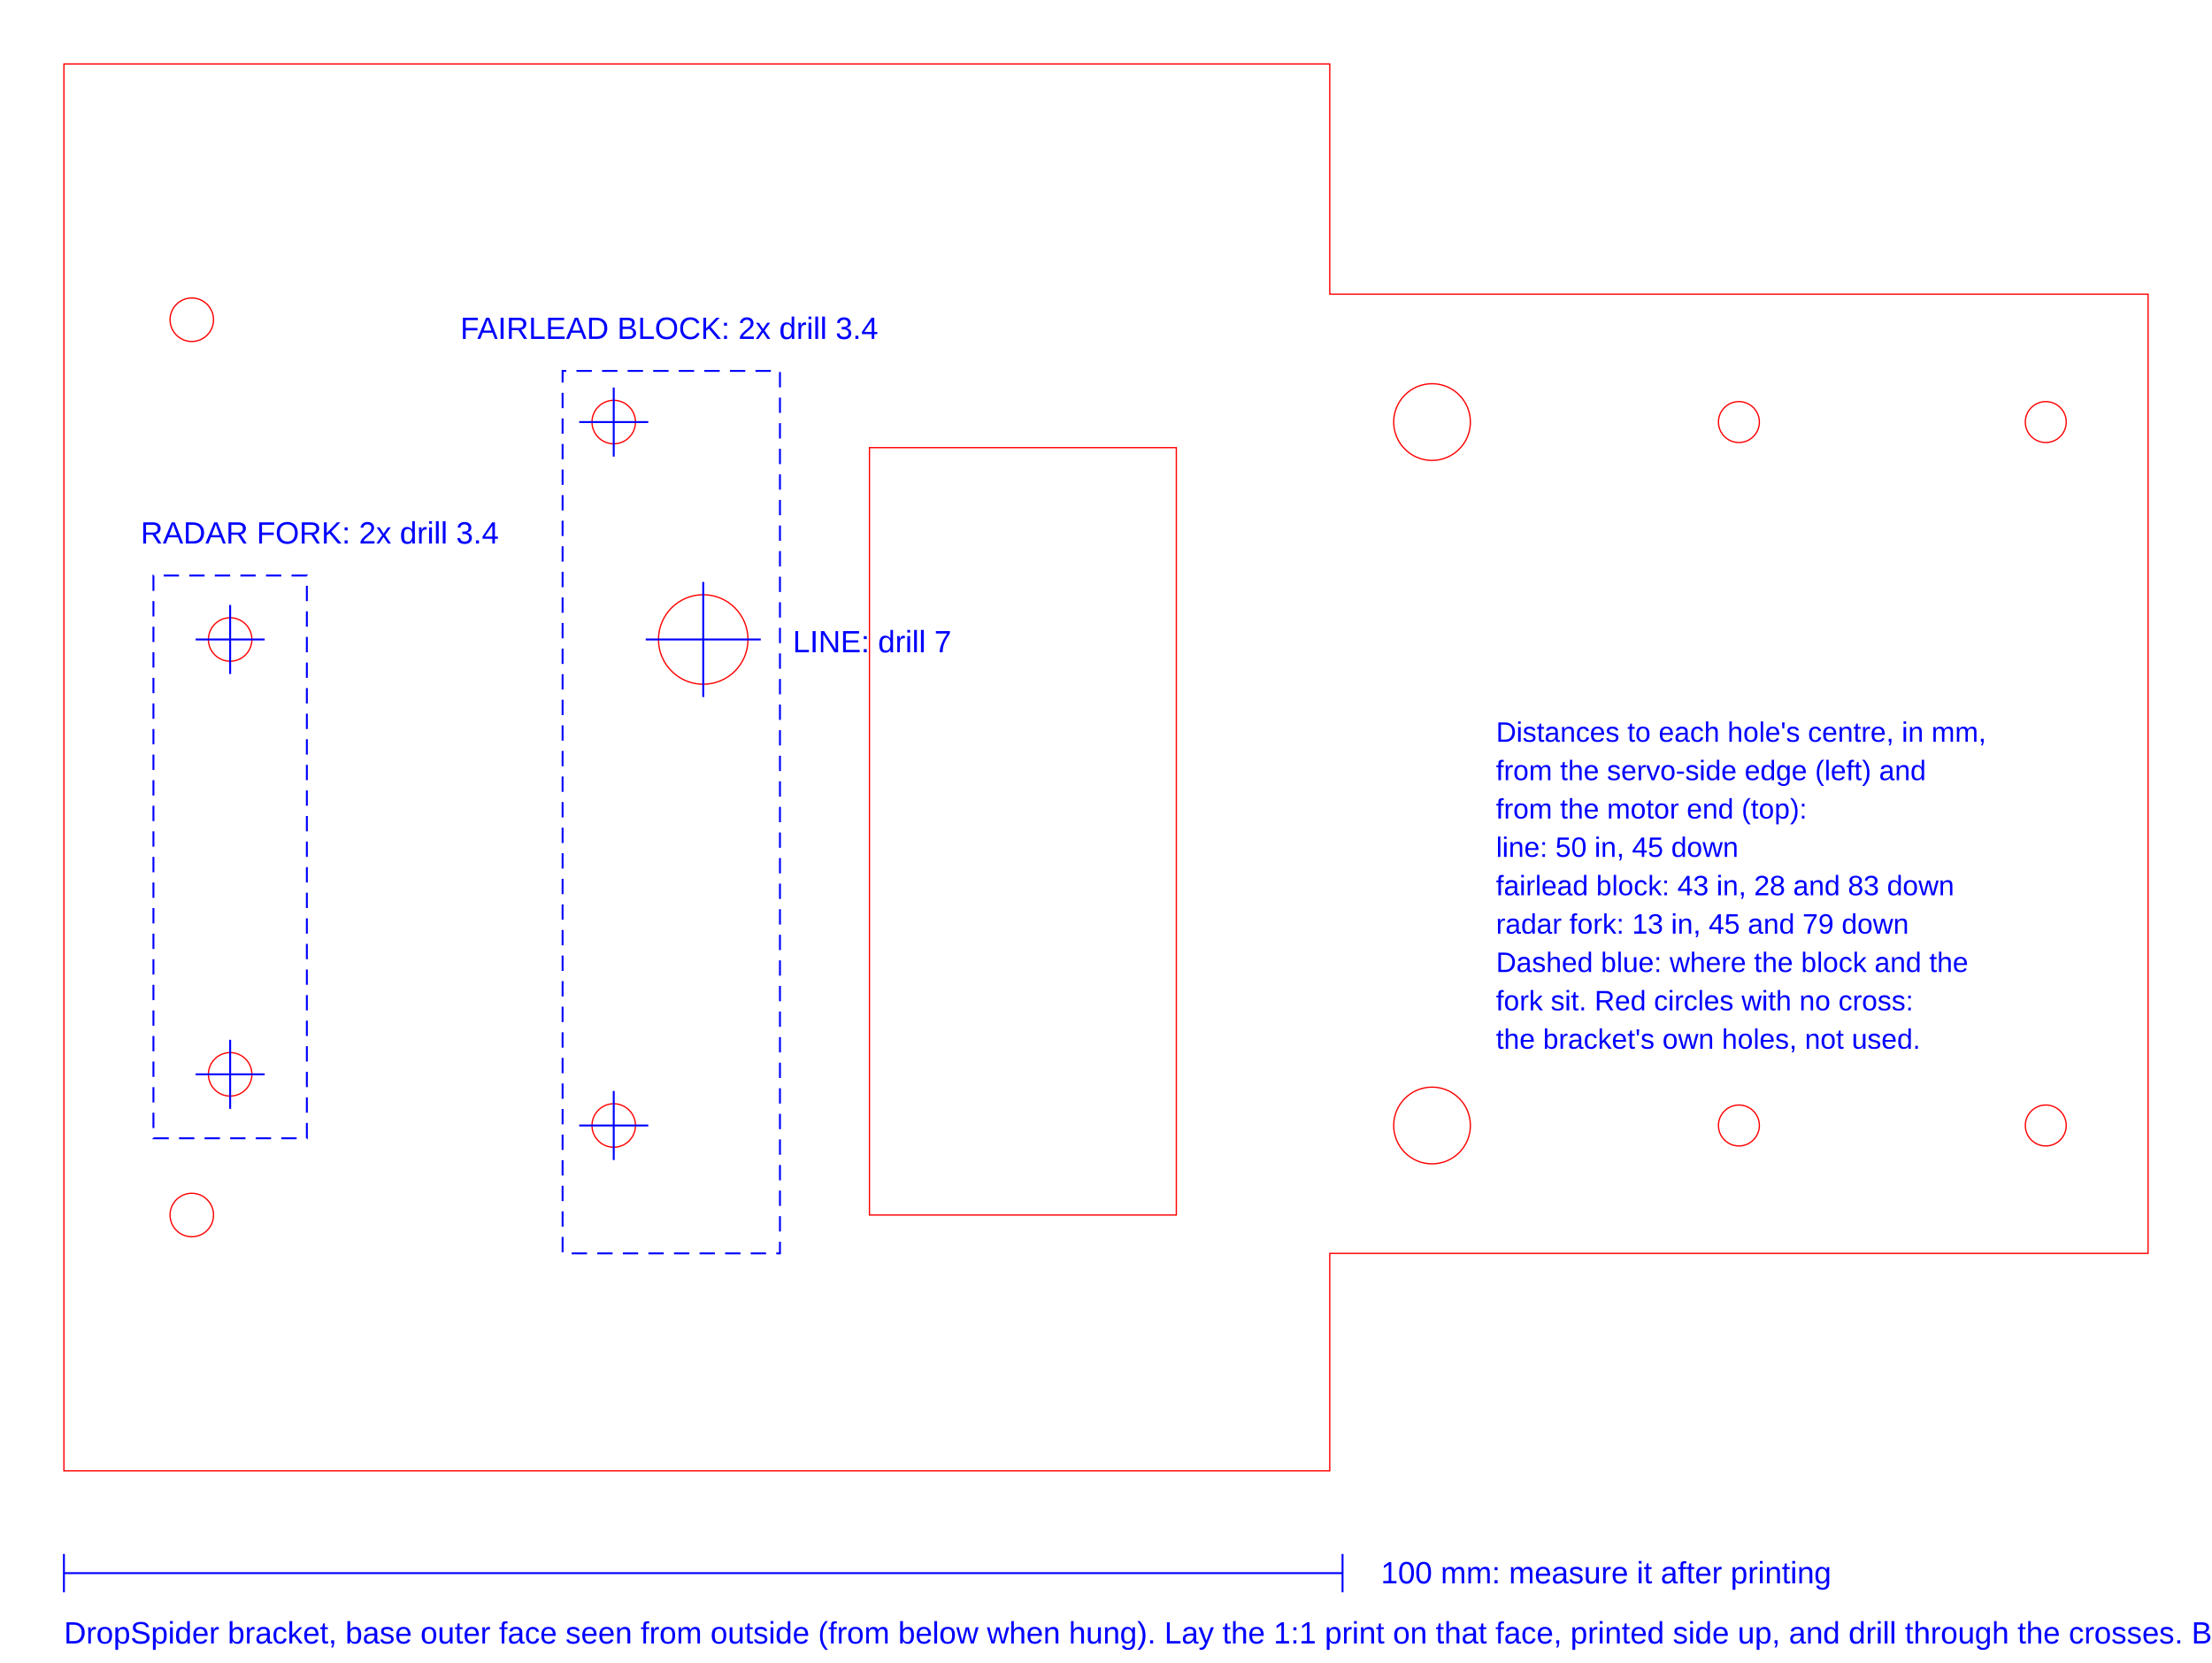
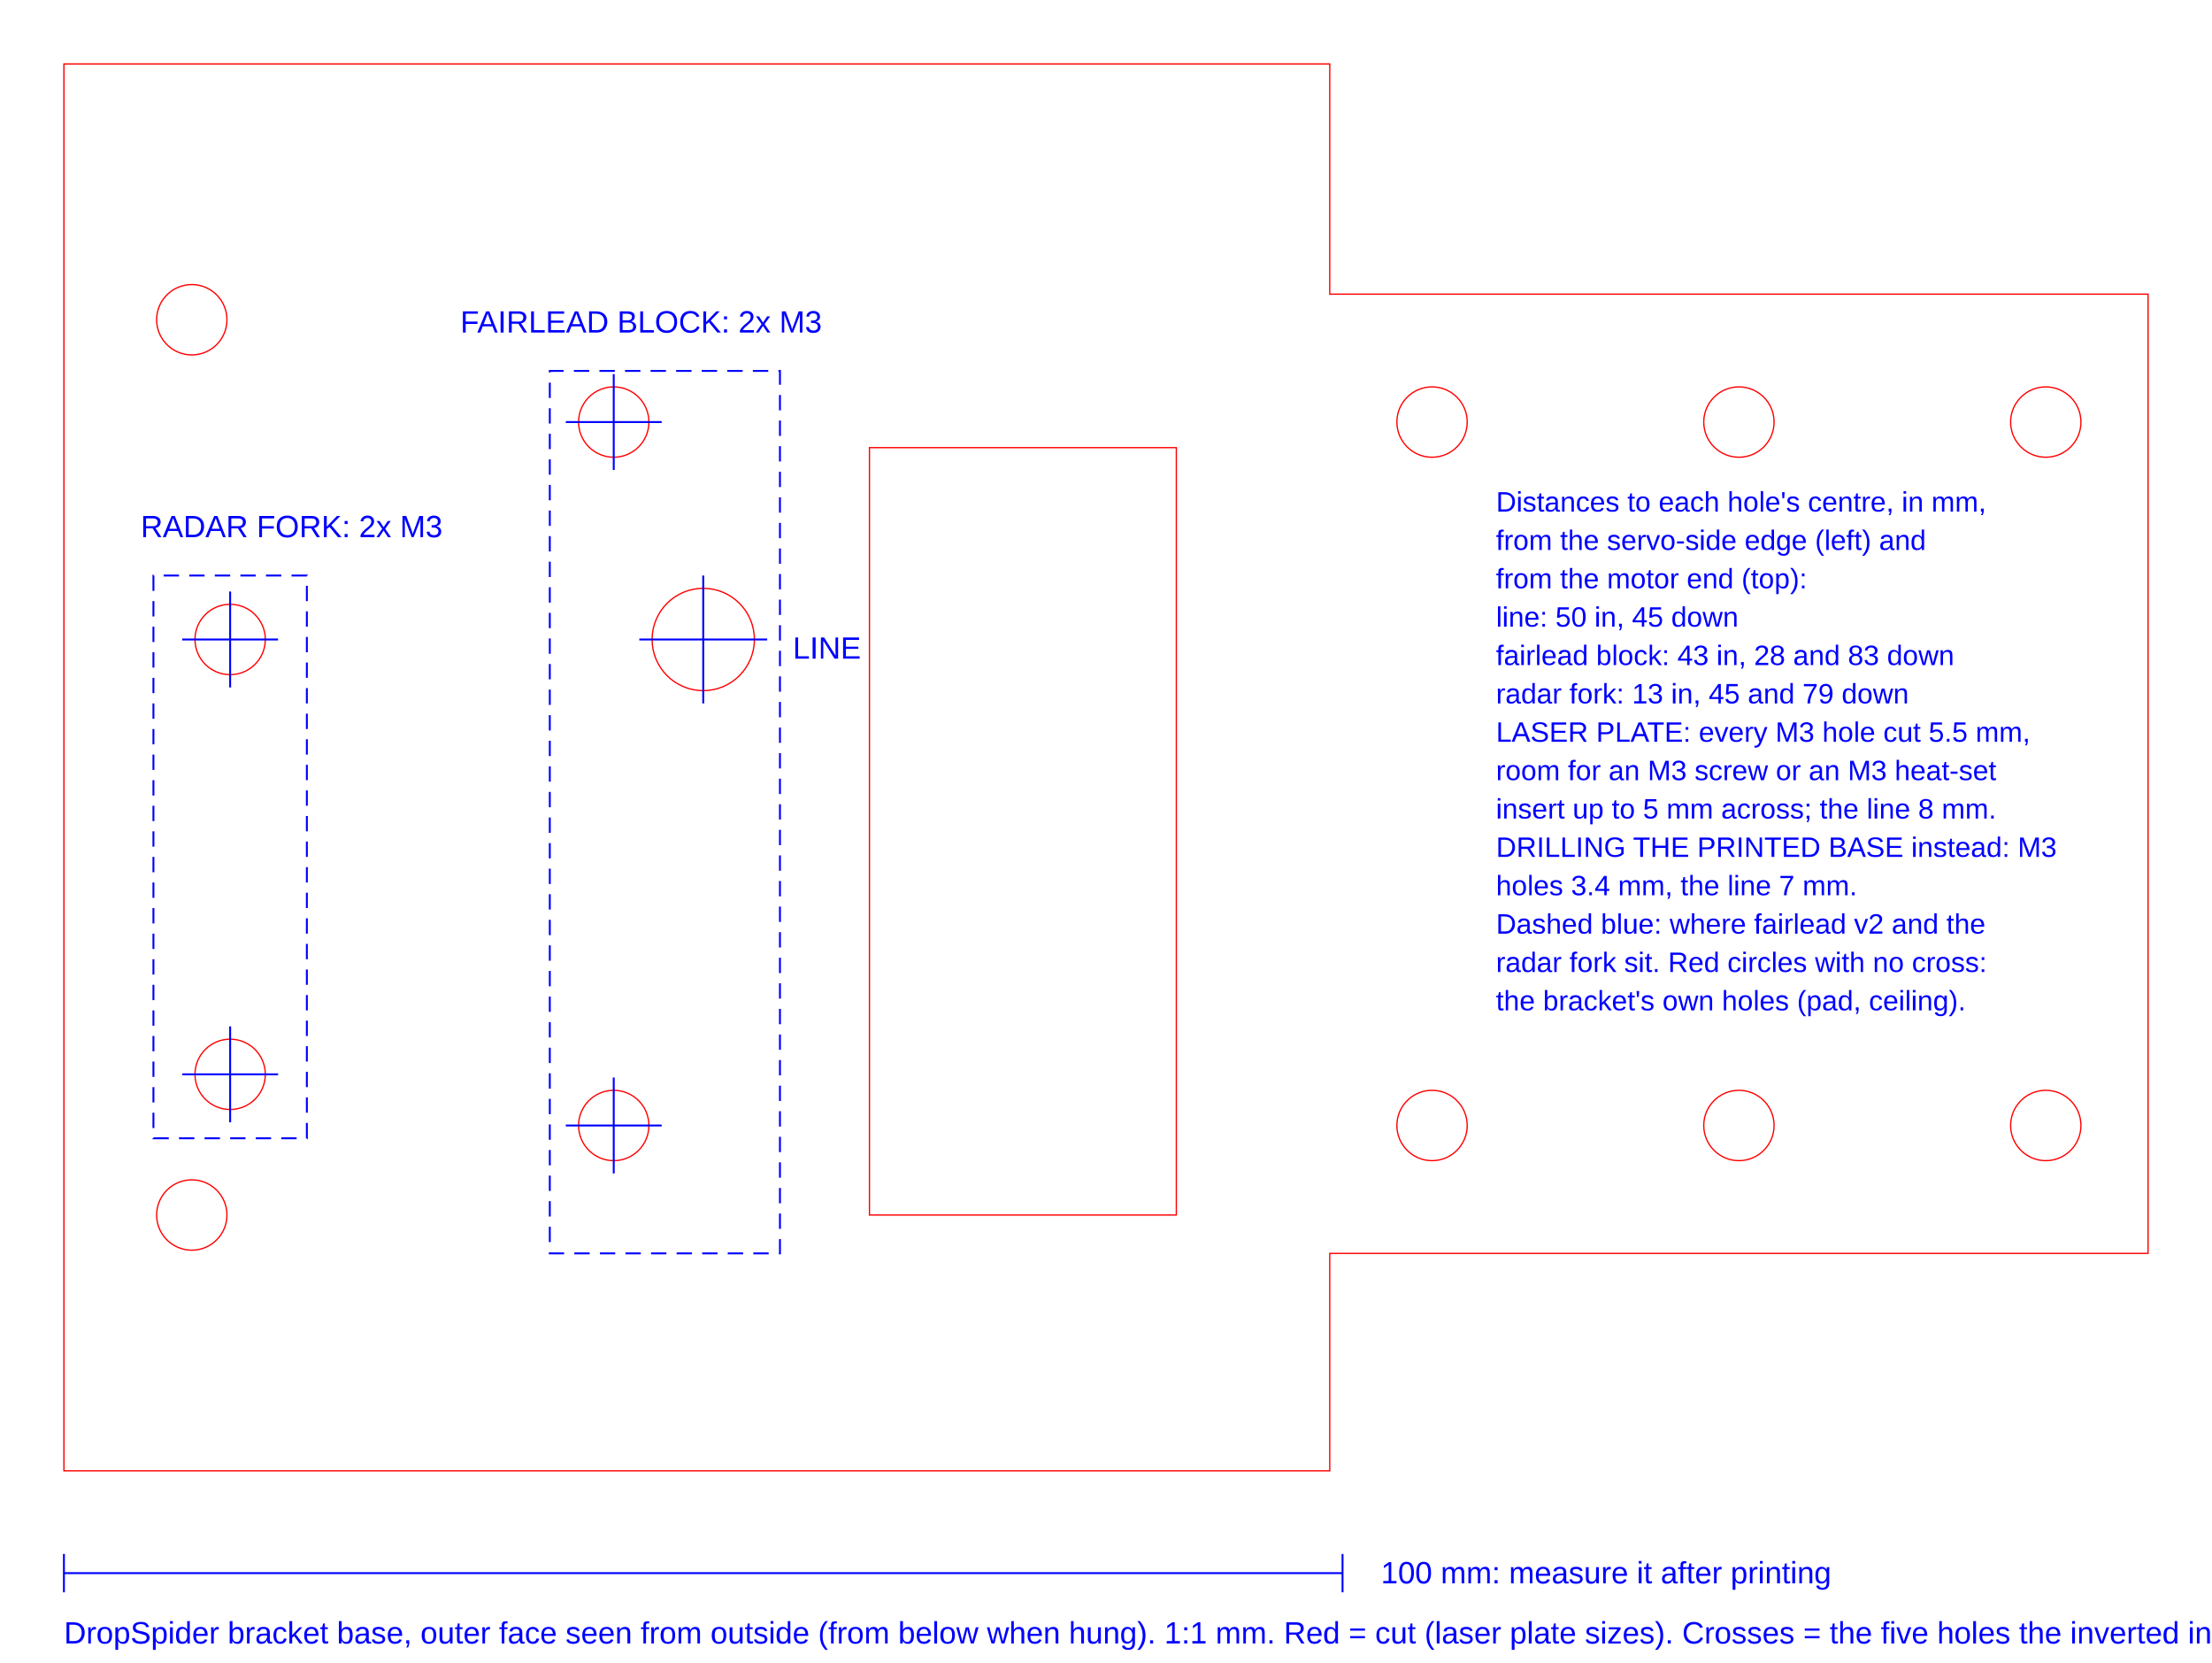
<svg xmlns="http://www.w3.org/2000/svg" width="173.000mm" height="130.000mm" viewBox="0 0 173.000 130.000">
  <path fill="none" stroke="#ff0000" stroke-width="0.1" d="M 104.000 5.000 L 103.792 5.000 L 100.040 5.000 L 9.950 5.000 L 5.000 5.000 L 5.000 109.500 L 5.000 115.000 L 99.050 115.000 L 104.000 115.000 L 104.000 113.867 L 104.000 98.000 L 163.733 98.000 L 168.000 98.000 L 168.000 28.000 L 168.000 23.000 L 108.267 23.000 L 104.000 23.000 L 104.000 6.200 Z" />
-   <circle fill="none" stroke="#ff0000" stroke-width="0.1" cx="55.000" cy="50.000" r="3.500" />
-   <circle fill="none" stroke="#ff0000" stroke-width="0.1" cx="136.000" cy="33.000" r="1.600" />
-   <circle fill="none" stroke="#ff0000" stroke-width="0.1" cx="136.000" cy="88.000" r="1.600" />
-   <circle fill="none" stroke="#ff0000" stroke-width="0.1" cx="112.000" cy="88.000" r="2.999" />
-   <circle fill="none" stroke="#ff0000" stroke-width="0.1" cx="112.000" cy="33.000" r="2.999" />
-   <circle fill="none" stroke="#ff0000" stroke-width="0.1" cx="160.000" cy="33.000" r="1.600" />
-   <circle fill="none" stroke="#ff0000" stroke-width="0.1" cx="160.000" cy="88.000" r="1.600" />
-   <path fill="none" stroke="#ff0000" stroke-width="0.1" d="M 90.800 35.000 L 92.000 35.000 L 92.000 92.000 L 92.000 95.000 L 69.200 95.000 L 68.000 95.000 L 68.000 92.000 L 68.000 35.000 Z" />
-   <circle fill="none" stroke="#ff0000" stroke-width="0.1" cx="48.000" cy="33.000" r="1.700" />
-   <circle fill="none" stroke="#ff0000" stroke-width="0.1" cx="48.000" cy="88.000" r="1.700" />
-   <circle fill="none" stroke="#ff0000" stroke-width="0.1" cx="18.000" cy="50.000" r="1.700" />
-   <circle fill="none" stroke="#ff0000" stroke-width="0.1" cx="18.000" cy="84.000" r="1.700" />
-   <circle fill="none" stroke="#ff0000" stroke-width="0.1" cx="15.000" cy="95.000" r="1.700" />
-   <circle fill="none" stroke="#ff0000" stroke-width="0.1" cx="15.000" cy="25.000" r="1.700" />
-   <path fill="none" stroke="#0000ff" stroke-width="0.15" stroke-dasharray="1.2 0.8" d="M 60.288 29.000 L 59.725 29.000 L 44.641 29.000 L 44.000 29.000 L 44.000 29.600 L 44.000 30.125 L 44.000 31.850 L 44.000 34.175 L 44.000 82.475 L 44.000 88.700 L 44.000 98.000 L 44.471 98.000 L 45.275 98.000 L 59.048 98.000 L 61.000 98.000 L 61.000 95.675 L 61.000 93.950 L 61.000 92.825 L 61.000 29.000 Z" />
+   <circle fill="none" stroke="#ff0000" stroke-width="0.1" cx="55.000" cy="50.000" r="4.000" />
+   <circle fill="none" stroke="#ff0000" stroke-width="0.1" cx="136.000" cy="33.000" r="2.750" />
+   <circle fill="none" stroke="#ff0000" stroke-width="0.1" cx="136.000" cy="88.000" r="2.750" />
+   <circle fill="none" stroke="#ff0000" stroke-width="0.1" cx="112.000" cy="88.000" r="2.750" />
+   <circle fill="none" stroke="#ff0000" stroke-width="0.1" cx="112.000" cy="33.000" r="2.750" />
+   <circle fill="none" stroke="#ff0000" stroke-width="0.1" cx="160.000" cy="33.000" r="2.750" />
+   <circle fill="none" stroke="#ff0000" stroke-width="0.1" cx="160.000" cy="88.000" r="2.750" />
+   <path fill="none" stroke="#ff0000" stroke-width="0.1" d="M 90.800 35.000 L 92.000 35.000 L 92.000 92.000 L 92.000 95.000 L 69.200 95.000 L 68.000 95.000 L 68.000 76.000 L 68.000 73.500 L 68.000 35.500 L 68.000 35.000 Z" />
+   <circle fill="none" stroke="#ff0000" stroke-width="0.1" cx="48.000" cy="88.000" r="2.750" />
+   <circle fill="none" stroke="#ff0000" stroke-width="0.1" cx="48.000" cy="33.000" r="2.750" />
+   <circle fill="none" stroke="#ff0000" stroke-width="0.1" cx="18.000" cy="50.000" r="2.750" />
+   <circle fill="none" stroke="#ff0000" stroke-width="0.1" cx="18.000" cy="84.000" r="2.750" />
+   <circle fill="none" stroke="#ff0000" stroke-width="0.1" cx="15.000" cy="95.000" r="2.750" />
+   <circle fill="none" stroke="#ff0000" stroke-width="0.1" cx="15.000" cy="25.000" r="2.750" />
+   <path fill="none" stroke="#0000ff" stroke-width="0.15" stroke-dasharray="1.2 0.8" d="M 60.083 29.000 L 59.725 29.000 L 59.650 29.000 L 43.000 29.000 L 43.000 29.975 L 43.000 31.550 L 43.000 34.175 L 43.000 35.210 L 43.000 42.000 L 43.000 42.315 L 43.000 77.380 L 43.000 98.000 L 44.350 98.000 L 61.000 98.000 L 61.000 96.125 L 61.000 95.790 L 61.000 92.825 L 61.000 53.833 L 61.000 44.000 L 61.000 42.875 L 61.000 29.000 L 60.288 29.000 Z" />
  <path fill="none" stroke="#0000ff" stroke-width="0.15" stroke-dasharray="1.2 0.8" d="M 24.000 45.000 L 22.800 45.000 L 12.000 45.000 L 12.000 47.260 L 12.000 56.300 L 12.000 57.100 L 12.000 59.780 L 12.000 68.340 L 12.000 76.900 L 12.000 77.700 L 12.000 86.740 L 12.000 89.000 L 13.200 89.000 L 24.000 89.000 L 24.000 86.740 L 24.000 77.700 L 24.000 76.900 L 24.000 74.220 L 24.000 57.100 L 24.000 56.300 L 24.000 47.260 Z" />
-   <path fill="none" stroke="#0000ff" stroke-width="0.15" d="M 50.500 50.000 L 59.500 50.000 M 55.000 45.500 L 55.000 54.500" />
-   <path fill="none" stroke="#0000ff" stroke-width="0.15" d="M 45.300 33.000 L 50.700 33.000 M 48.000 30.300 L 48.000 35.700" />
-   <path fill="none" stroke="#0000ff" stroke-width="0.15" d="M 45.300 88.000 L 50.700 88.000 M 48.000 85.300 L 48.000 90.700" />
-   <path fill="none" stroke="#0000ff" stroke-width="0.15" d="M 15.300 50.000 L 20.700 50.000 M 18.000 47.300 L 18.000 52.700" />
-   <path fill="none" stroke="#0000ff" stroke-width="0.15" d="M 15.300 84.000 L 20.700 84.000 M 18.000 81.300 L 18.000 86.700" />
-   <text fill="#0000ff" font-family="Arial" font-size="2.4" x="36.000" y="26.500">FAIRLEAD BLOCK: 2x drill 3.4</text>
-   <text fill="#0000ff" font-family="Arial" font-size="2.4" x="62.000" y="51.000">LINE: drill 7</text>
-   <text fill="#0000ff" font-family="Arial" font-size="2.4" x="11.000" y="42.500">RADAR FORK: 2x drill 3.4</text>
-   <text fill="#0000ff" font-family="Arial" font-size="2.2" x="117.000" y="58.000">Distances to each hole's centre, in mm,</text>
-   <text fill="#0000ff" font-family="Arial" font-size="2.2" x="117.000" y="61.000">from the servo-side edge (left) and</text>
-   <text fill="#0000ff" font-family="Arial" font-size="2.2" x="117.000" y="64.000">from the motor end (top):</text>
-   <text fill="#0000ff" font-family="Arial" font-size="2.2" x="117.000" y="67.000">line: 50 in, 45 down</text>
-   <text fill="#0000ff" font-family="Arial" font-size="2.2" x="117.000" y="70.000">fairlead block: 43 in, 28 and 83 down</text>
-   <text fill="#0000ff" font-family="Arial" font-size="2.2" x="117.000" y="73.000">radar fork: 13 in, 45 and 79 down</text>
-   <text fill="#0000ff" font-family="Arial" font-size="2.2" x="117.000" y="76.000">Dashed blue: where the block and the</text>
-   <text fill="#0000ff" font-family="Arial" font-size="2.2" x="117.000" y="79.000">fork sit. Red circles with no cross:</text>
-   <text fill="#0000ff" font-family="Arial" font-size="2.2" x="117.000" y="82.000">the bracket's own holes, not used.</text>
+   <path fill="none" stroke="#0000ff" stroke-width="0.15" d="M 50.000 50.000 L 60.000 50.000 M 55.000 45.000 L 55.000 55.000" />
+   <path fill="none" stroke="#0000ff" stroke-width="0.15" d="M 44.250 33.000 L 51.750 33.000 M 48.000 29.250 L 48.000 36.750" />
+   <path fill="none" stroke="#0000ff" stroke-width="0.15" d="M 44.250 88.000 L 51.750 88.000 M 48.000 84.250 L 48.000 91.750" />
+   <path fill="none" stroke="#0000ff" stroke-width="0.15" d="M 14.250 50.000 L 21.750 50.000 M 18.000 46.250 L 18.000 53.750" />
+   <path fill="none" stroke="#0000ff" stroke-width="0.15" d="M 14.250 84.000 L 21.750 84.000 M 18.000 80.250 L 18.000 87.750" />
+   <text fill="#0000ff" font-family="Arial" font-size="2.4" x="36.000" y="26.000">FAIRLEAD BLOCK: 2x M3</text>
+   <text fill="#0000ff" font-family="Arial" font-size="2.4" x="62.000" y="51.500">LINE</text>
+   <text fill="#0000ff" font-family="Arial" font-size="2.4" x="11.000" y="42.000">RADAR FORK: 2x M3</text>
+   <text fill="#0000ff" font-family="Arial" font-size="2.2" x="117.000" y="40.000">Distances to each hole's centre, in mm,</text>
+   <text fill="#0000ff" font-family="Arial" font-size="2.2" x="117.000" y="43.000">from the servo-side edge (left) and</text>
+   <text fill="#0000ff" font-family="Arial" font-size="2.2" x="117.000" y="46.000">from the motor end (top):</text>
+   <text fill="#0000ff" font-family="Arial" font-size="2.2" x="117.000" y="49.000">line: 50 in, 45 down</text>
+   <text fill="#0000ff" font-family="Arial" font-size="2.2" x="117.000" y="52.000">fairlead block: 43 in, 28 and 83 down</text>
+   <text fill="#0000ff" font-family="Arial" font-size="2.2" x="117.000" y="55.000">radar fork: 13 in, 45 and 79 down</text>
+   <text fill="#0000ff" font-family="Arial" font-size="2.2" x="117.000" y="58.000">LASER PLATE: every M3 hole cut 5.5 mm,</text>
+   <text fill="#0000ff" font-family="Arial" font-size="2.2" x="117.000" y="61.000">room for an M3 screw or an M3 heat-set</text>
+   <text fill="#0000ff" font-family="Arial" font-size="2.2" x="117.000" y="64.000">insert up to 5 mm across; the line 8 mm.</text>
+   <text fill="#0000ff" font-family="Arial" font-size="2.2" x="117.000" y="67.000">DRILLING THE PRINTED BASE instead: M3</text>
+   <text fill="#0000ff" font-family="Arial" font-size="2.2" x="117.000" y="70.000">holes 3.4 mm, the line 7 mm.</text>
+   <text fill="#0000ff" font-family="Arial" font-size="2.2" x="117.000" y="73.000">Dashed blue: where fairlead v2 and the</text>
+   <text fill="#0000ff" font-family="Arial" font-size="2.2" x="117.000" y="76.000">radar fork sit. Red circles with no cross:</text>
+   <text fill="#0000ff" font-family="Arial" font-size="2.2" x="117.000" y="79.000">the bracket's own holes (pad, ceiling).</text>
  <path fill="none" stroke="#0000ff" stroke-width="0.15" d="M 5.000 123.000 L 105.000 123.000 M 5.000 121.500 L 5.000 124.500 M 105.000 121.500 L 105.000 124.500" />
  <text fill="#0000ff" font-family="Arial" font-size="2.4" x="108.000" y="123.800">100 mm: measure it after printing</text>
-   <text fill="#0000ff" font-family="Arial" font-size="2.4" x="5.000" y="128.500">DropSpider bracket, base outer face seen from outside (from below when hung). Lay the 1:1 print on that face, printed side up, and drill through the crosses. Brace holes are the owner's.</text>
+   <text fill="#0000ff" font-family="Arial" font-size="2.4" x="5.000" y="128.500">DropSpider bracket base, outer face seen from outside (from below when hung). 1:1 mm. Red = cut (laser plate sizes). Crosses = the five holes the inverted install adds. Brace holes are the owner's.</text>
</svg>
